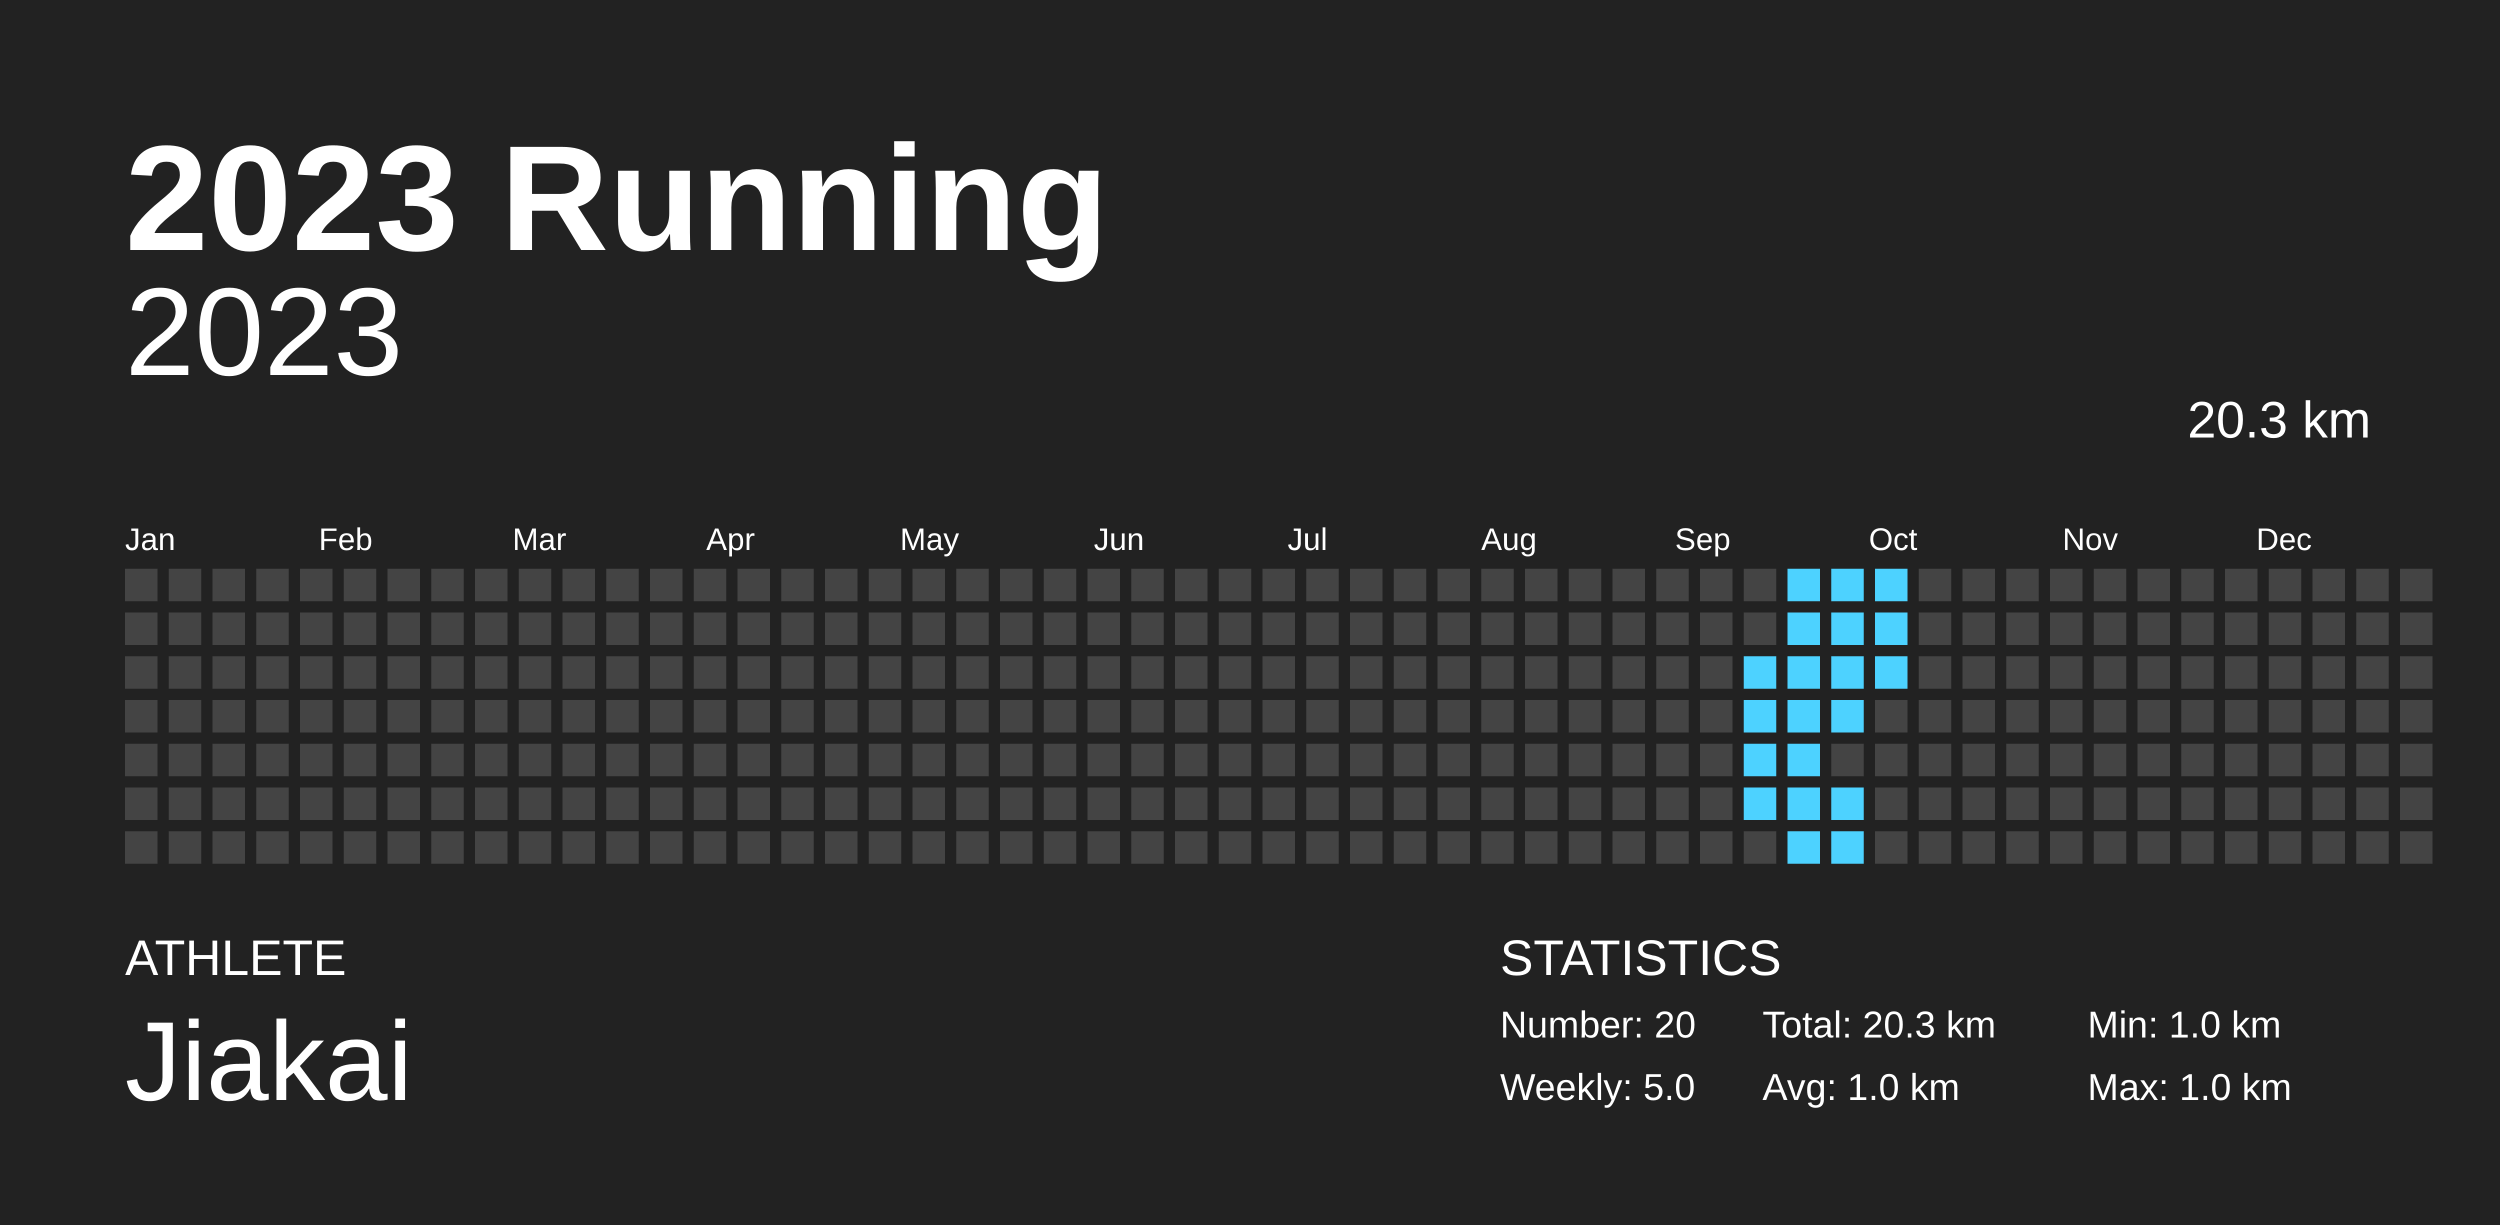
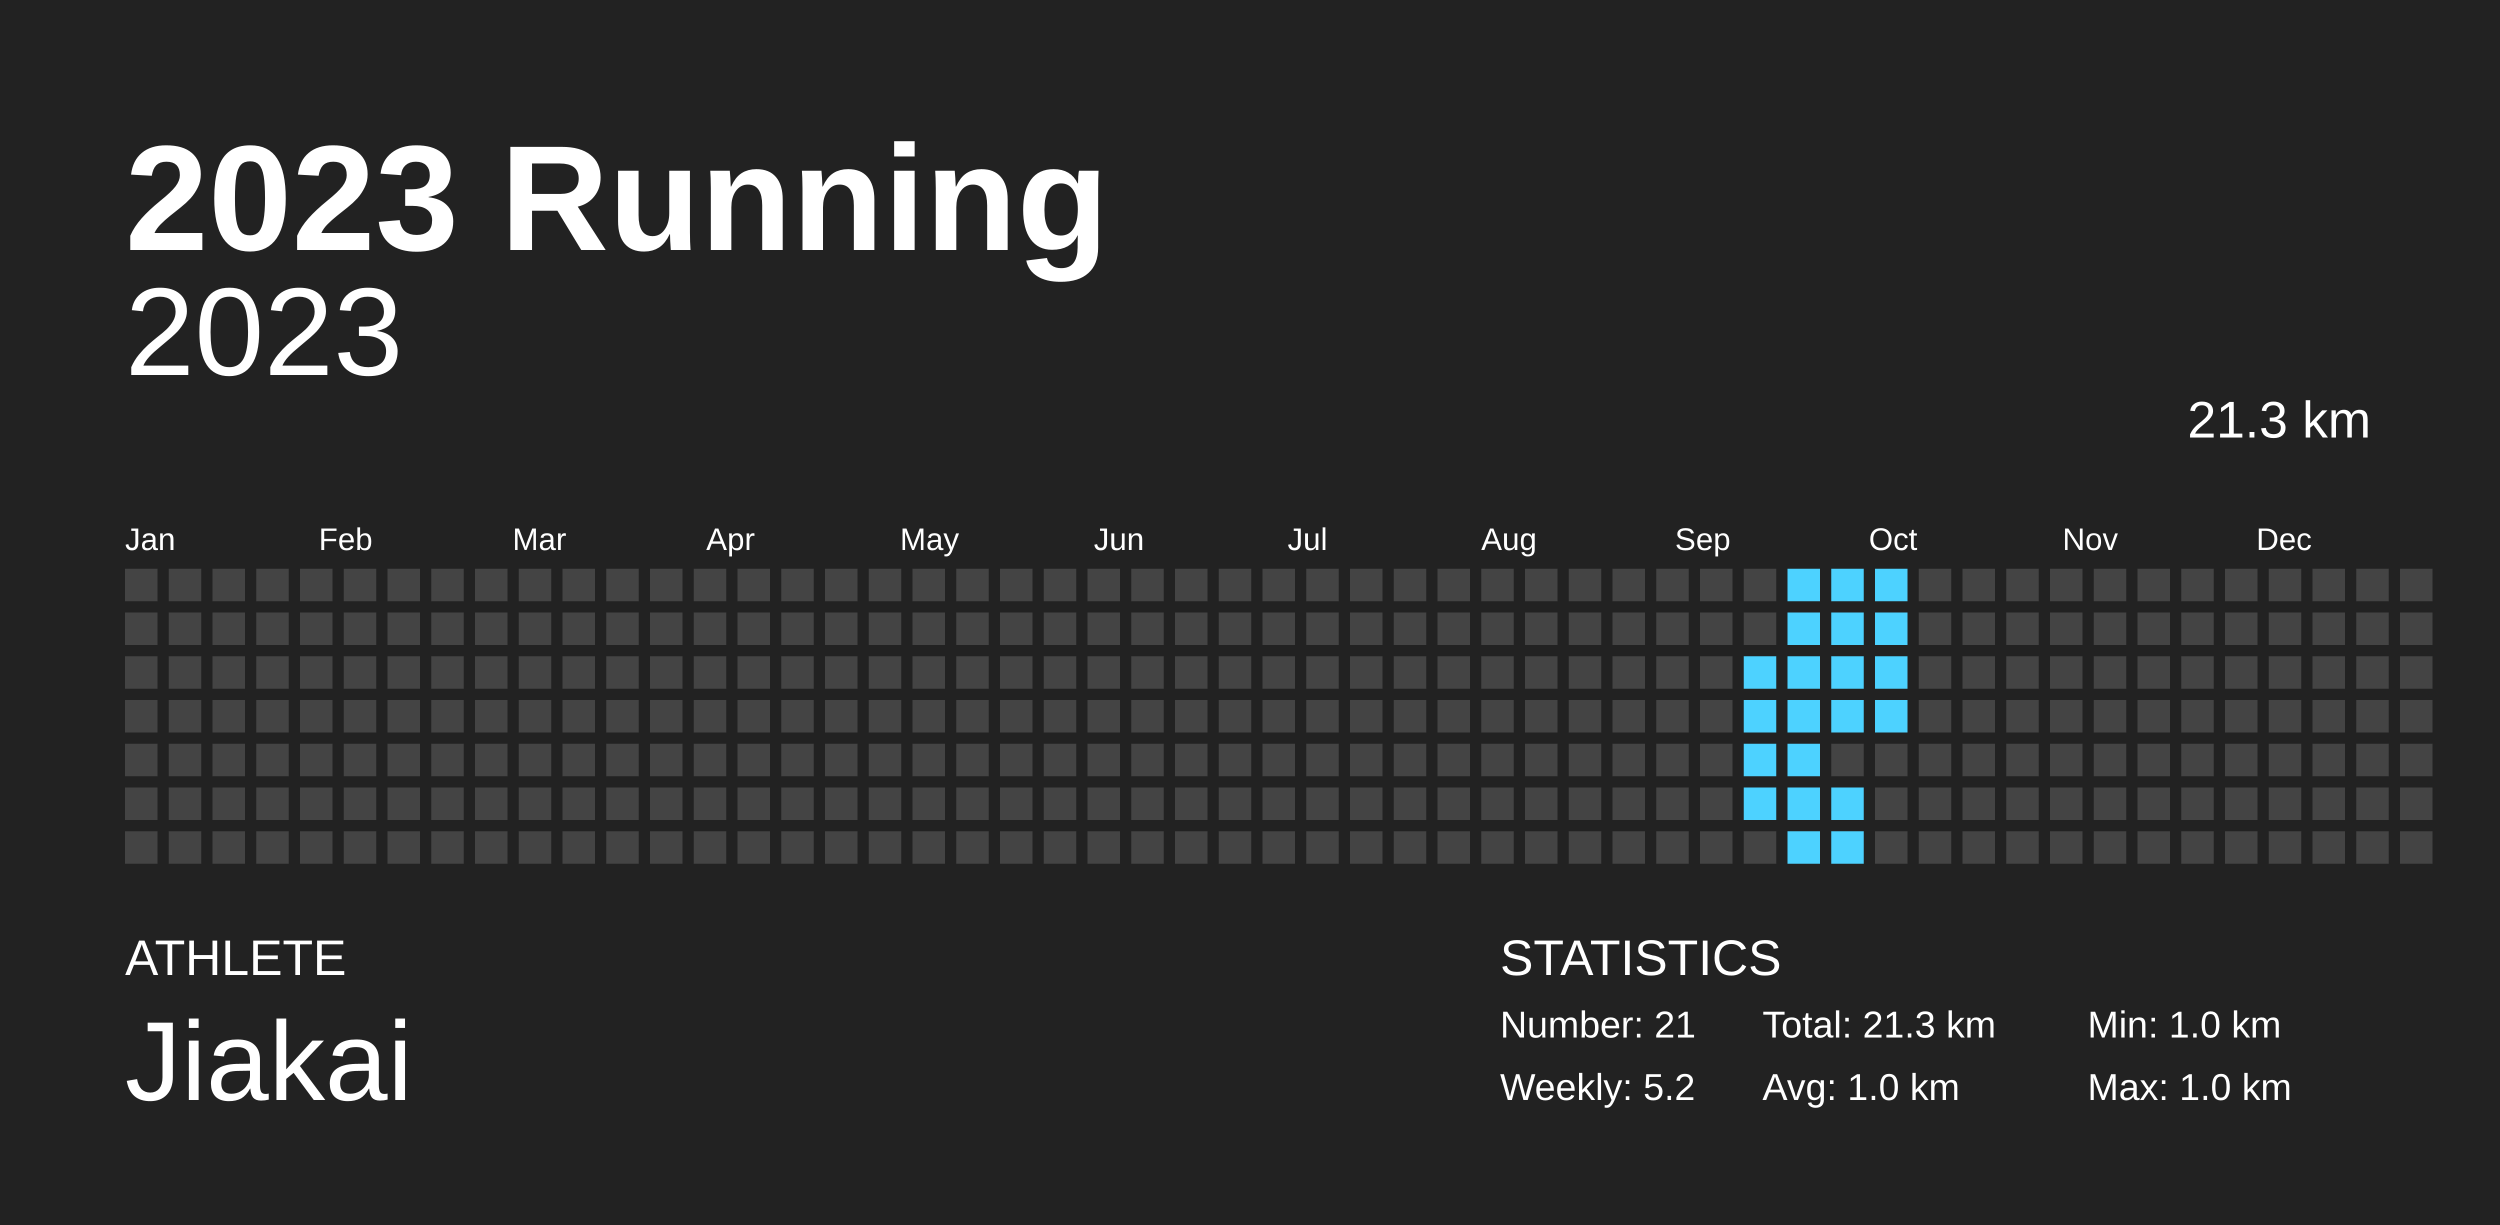
<svg xmlns="http://www.w3.org/2000/svg" baseProfile="full" height="98mm" version="1.1" viewBox="0,0,200,98" width="200mm">
  <defs />
  <rect fill="#222222" height="98" width="200" x="0" y="0" />
  <text fill="#FFFFFF" style="font-size:12px; font-family:Arial; font-weight:bold;" x="10" y="20">2023 Running</text>
  <text fill="#FFFFFF" style="font-size:4px; font-family:Arial" x="10" y="78">ATHLETE</text>
  <text fill="#FFFFFF" style="font-size:9px; font-family:Arial" x="10" y="88">Jiakai</text>
  <text fill="#FFFFFF" style="font-size:4px; font-family:Arial" x="120" y="78">STATISTICS</text>
-   <text fill="#FFFFFF" style="font-size:3px; font-family:Arial" x="120" y="83">Number: 20</text>
-   <text fill="#FFFFFF" style="font-size:3px; font-family:Arial" x="120" y="88">Weekly: 5.0</text>
-   <text fill="#FFFFFF" style="font-size:3px; font-family:Arial" x="141" y="83">Total: 20.3 km</text>
+   <text fill="#FFFFFF" style="font-size:3px; font-family:Arial" x="120" y="83">Number: 21</text>
+   <text fill="#FFFFFF" style="font-size:3px; font-family:Arial" x="120" y="88">Weekly: 5.2</text>
+   <text fill="#FFFFFF" style="font-size:3px; font-family:Arial" x="141" y="83">Total: 21.3 km</text>
  <text fill="#FFFFFF" style="font-size:3px; font-family:Arial" x="141" y="88">Avg: 1.0 km</text>
  <text fill="#FFFFFF" style="font-size:3px; font-family:Arial" x="167" y="83">Min: 1.0 km</text>
  <text fill="#FFFFFF" style="font-size:3px; font-family:Arial" x="167" y="88">Max: 1.0 km</text>
  <text alignment-baseline="hanging" fill="#FFFFFF" style="font-size:10.0px; font-family:Arial;" x="10" y="30">2023</text>
-   <text alignment-baseline="hanging" fill="#FFFFFF" style="font-size:4.125px; font-family:Arial;" x="175" y="35">20.3 km</text>
+   <text alignment-baseline="hanging" fill="#FFFFFF" style="font-size:4.125px; font-family:Arial;" x="175" y="35">21.3 km</text>
  <text fill="#FFFFFF" style="font-size:2.5px; font-family:Arial" x="10.0" y="44">Jan</text>
  <text fill="#FFFFFF" style="font-size:2.5px; font-family:Arial" x="25.5" y="44">Feb</text>
  <text fill="#FFFFFF" style="font-size:2.5px; font-family:Arial" x="41.0" y="44">Mar</text>
  <text fill="#FFFFFF" style="font-size:2.5px; font-family:Arial" x="56.5" y="44">Apr</text>
  <text fill="#FFFFFF" style="font-size:2.5px; font-family:Arial" x="72.0" y="44">May</text>
  <text fill="#FFFFFF" style="font-size:2.5px; font-family:Arial" x="87.5" y="44">Jun</text>
  <text fill="#FFFFFF" style="font-size:2.5px; font-family:Arial" x="103.0" y="44">Jul</text>
  <text fill="#FFFFFF" style="font-size:2.5px; font-family:Arial" x="118.5" y="44">Aug</text>
  <text fill="#FFFFFF" style="font-size:2.5px; font-family:Arial" x="134.0" y="44">Sep</text>
  <text fill="#FFFFFF" style="font-size:2.5px; font-family:Arial" x="149.5" y="44">Oct</text>
  <text fill="#FFFFFF" style="font-size:2.5px; font-family:Arial" x="165.0" y="44">Nov</text>
  <text fill="#FFFFFF" style="font-size:2.5px; font-family:Arial" x="180.5" y="44">Dec</text>
  <rect fill="#444444" height="2.6" width="2.6" x="10.0" y="45.5" />
  <rect fill="#444444" height="2.6" width="2.6" x="10.0" y="49.0" />
  <rect fill="#444444" height="2.6" width="2.6" x="10.0" y="52.5" />
  <rect fill="#444444" height="2.6" width="2.6" x="10.0" y="56.0" />
  <rect fill="#444444" height="2.6" width="2.6" x="10.0" y="59.5" />
  <rect fill="#444444" height="2.6" width="2.6" x="10.0" y="63.0" />
  <rect fill="#444444" height="2.6" width="2.6" x="10.0" y="66.5" />
  <rect fill="#444444" height="2.6" width="2.6" x="13.5" y="45.5" />
  <rect fill="#444444" height="2.6" width="2.6" x="13.5" y="49.0" />
  <rect fill="#444444" height="2.6" width="2.6" x="13.5" y="52.5" />
  <rect fill="#444444" height="2.6" width="2.6" x="13.5" y="56.0" />
  <rect fill="#444444" height="2.6" width="2.6" x="13.5" y="59.5" />
  <rect fill="#444444" height="2.6" width="2.6" x="13.5" y="63.0" />
  <rect fill="#444444" height="2.6" width="2.6" x="13.5" y="66.5" />
  <rect fill="#444444" height="2.6" width="2.6" x="17.0" y="45.5" />
  <rect fill="#444444" height="2.6" width="2.6" x="17.0" y="49.0" />
  <rect fill="#444444" height="2.6" width="2.6" x="17.0" y="52.5" />
  <rect fill="#444444" height="2.6" width="2.6" x="17.0" y="56.0" />
  <rect fill="#444444" height="2.6" width="2.6" x="17.0" y="59.5" />
  <rect fill="#444444" height="2.6" width="2.6" x="17.0" y="63.0" />
  <rect fill="#444444" height="2.6" width="2.6" x="17.0" y="66.5" />
  <rect fill="#444444" height="2.6" width="2.6" x="20.5" y="45.5" />
  <rect fill="#444444" height="2.6" width="2.6" x="20.5" y="49.0" />
  <rect fill="#444444" height="2.6" width="2.6" x="20.5" y="52.5" />
  <rect fill="#444444" height="2.6" width="2.6" x="20.5" y="56.0" />
  <rect fill="#444444" height="2.6" width="2.6" x="20.5" y="59.5" />
  <rect fill="#444444" height="2.6" width="2.6" x="20.5" y="63.0" />
  <rect fill="#444444" height="2.6" width="2.6" x="20.5" y="66.5" />
  <rect fill="#444444" height="2.6" width="2.6" x="24.0" y="45.5" />
  <rect fill="#444444" height="2.6" width="2.6" x="24.0" y="49.0" />
  <rect fill="#444444" height="2.6" width="2.6" x="24.0" y="52.5" />
  <rect fill="#444444" height="2.6" width="2.6" x="24.0" y="56.0" />
  <rect fill="#444444" height="2.6" width="2.6" x="24.0" y="59.5" />
  <rect fill="#444444" height="2.6" width="2.6" x="24.0" y="63.0" />
  <rect fill="#444444" height="2.6" width="2.6" x="24.0" y="66.5" />
  <rect fill="#444444" height="2.6" width="2.6" x="27.5" y="45.5" />
  <rect fill="#444444" height="2.6" width="2.6" x="27.5" y="49.0" />
  <rect fill="#444444" height="2.6" width="2.6" x="27.5" y="52.5" />
  <rect fill="#444444" height="2.6" width="2.6" x="27.5" y="56.0" />
  <rect fill="#444444" height="2.6" width="2.6" x="27.5" y="59.5" />
  <rect fill="#444444" height="2.6" width="2.6" x="27.5" y="63.0" />
  <rect fill="#444444" height="2.6" width="2.6" x="27.5" y="66.5" />
  <rect fill="#444444" height="2.6" width="2.6" x="31.0" y="45.5" />
  <rect fill="#444444" height="2.6" width="2.6" x="31.0" y="49.0" />
  <rect fill="#444444" height="2.6" width="2.6" x="31.0" y="52.5" />
  <rect fill="#444444" height="2.6" width="2.6" x="31.0" y="56.0" />
  <rect fill="#444444" height="2.6" width="2.6" x="31.0" y="59.5" />
  <rect fill="#444444" height="2.6" width="2.6" x="31.0" y="63.0" />
  <rect fill="#444444" height="2.6" width="2.6" x="31.0" y="66.5" />
  <rect fill="#444444" height="2.6" width="2.6" x="34.5" y="45.5" />
  <rect fill="#444444" height="2.6" width="2.6" x="34.5" y="49.0" />
  <rect fill="#444444" height="2.6" width="2.6" x="34.5" y="52.5" />
  <rect fill="#444444" height="2.6" width="2.6" x="34.5" y="56.0" />
  <rect fill="#444444" height="2.6" width="2.6" x="34.5" y="59.5" />
  <rect fill="#444444" height="2.6" width="2.6" x="34.5" y="63.0" />
  <rect fill="#444444" height="2.6" width="2.6" x="34.5" y="66.5" />
  <rect fill="#444444" height="2.6" width="2.6" x="38.0" y="45.5" />
  <rect fill="#444444" height="2.6" width="2.6" x="38.0" y="49.0" />
  <rect fill="#444444" height="2.6" width="2.6" x="38.0" y="52.5" />
  <rect fill="#444444" height="2.6" width="2.6" x="38.0" y="56.0" />
  <rect fill="#444444" height="2.6" width="2.6" x="38.0" y="59.5" />
  <rect fill="#444444" height="2.6" width="2.6" x="38.0" y="63.0" />
  <rect fill="#444444" height="2.6" width="2.6" x="38.0" y="66.5" />
  <rect fill="#444444" height="2.6" width="2.6" x="41.5" y="45.5" />
  <rect fill="#444444" height="2.6" width="2.6" x="41.5" y="49.0" />
  <rect fill="#444444" height="2.6" width="2.6" x="41.5" y="52.5" />
  <rect fill="#444444" height="2.6" width="2.6" x="41.5" y="56.0" />
  <rect fill="#444444" height="2.6" width="2.6" x="41.5" y="59.5" />
  <rect fill="#444444" height="2.6" width="2.6" x="41.5" y="63.0" />
  <rect fill="#444444" height="2.6" width="2.6" x="41.5" y="66.5" />
  <rect fill="#444444" height="2.6" width="2.6" x="45.0" y="45.5" />
  <rect fill="#444444" height="2.6" width="2.6" x="45.0" y="49.0" />
  <rect fill="#444444" height="2.6" width="2.6" x="45.0" y="52.5" />
  <rect fill="#444444" height="2.6" width="2.6" x="45.0" y="56.0" />
  <rect fill="#444444" height="2.6" width="2.6" x="45.0" y="59.5" />
  <rect fill="#444444" height="2.6" width="2.6" x="45.0" y="63.0" />
  <rect fill="#444444" height="2.6" width="2.6" x="45.0" y="66.5" />
  <rect fill="#444444" height="2.6" width="2.6" x="48.5" y="45.5" />
  <rect fill="#444444" height="2.6" width="2.6" x="48.5" y="49.0" />
  <rect fill="#444444" height="2.6" width="2.6" x="48.5" y="52.5" />
  <rect fill="#444444" height="2.6" width="2.6" x="48.5" y="56.0" />
  <rect fill="#444444" height="2.6" width="2.6" x="48.5" y="59.5" />
  <rect fill="#444444" height="2.6" width="2.6" x="48.5" y="63.0" />
  <rect fill="#444444" height="2.6" width="2.6" x="48.5" y="66.5" />
  <rect fill="#444444" height="2.6" width="2.6" x="52.0" y="45.5" />
  <rect fill="#444444" height="2.6" width="2.6" x="52.0" y="49.0" />
  <rect fill="#444444" height="2.6" width="2.6" x="52.0" y="52.5" />
  <rect fill="#444444" height="2.6" width="2.6" x="52.0" y="56.0" />
  <rect fill="#444444" height="2.6" width="2.6" x="52.0" y="59.5" />
  <rect fill="#444444" height="2.6" width="2.6" x="52.0" y="63.0" />
  <rect fill="#444444" height="2.6" width="2.6" x="52.0" y="66.5" />
  <rect fill="#444444" height="2.6" width="2.6" x="55.5" y="45.5" />
  <rect fill="#444444" height="2.6" width="2.6" x="55.5" y="49.0" />
  <rect fill="#444444" height="2.6" width="2.6" x="55.5" y="52.5" />
  <rect fill="#444444" height="2.6" width="2.6" x="55.5" y="56.0" />
  <rect fill="#444444" height="2.6" width="2.6" x="55.5" y="59.5" />
  <rect fill="#444444" height="2.6" width="2.6" x="55.5" y="63.0" />
  <rect fill="#444444" height="2.6" width="2.6" x="55.5" y="66.5" />
  <rect fill="#444444" height="2.6" width="2.6" x="59.0" y="45.5" />
  <rect fill="#444444" height="2.6" width="2.6" x="59.0" y="49.0" />
  <rect fill="#444444" height="2.6" width="2.6" x="59.0" y="52.5" />
  <rect fill="#444444" height="2.6" width="2.6" x="59.0" y="56.0" />
  <rect fill="#444444" height="2.6" width="2.6" x="59.0" y="59.5" />
  <rect fill="#444444" height="2.6" width="2.6" x="59.0" y="63.0" />
  <rect fill="#444444" height="2.6" width="2.6" x="59.0" y="66.5" />
  <rect fill="#444444" height="2.6" width="2.6" x="62.5" y="45.5" />
  <rect fill="#444444" height="2.6" width="2.6" x="62.5" y="49.0" />
  <rect fill="#444444" height="2.6" width="2.6" x="62.5" y="52.5" />
  <rect fill="#444444" height="2.6" width="2.6" x="62.5" y="56.0" />
  <rect fill="#444444" height="2.6" width="2.6" x="62.5" y="59.5" />
  <rect fill="#444444" height="2.6" width="2.6" x="62.5" y="63.0" />
  <rect fill="#444444" height="2.6" width="2.6" x="62.5" y="66.5" />
  <rect fill="#444444" height="2.6" width="2.6" x="66.0" y="45.5" />
  <rect fill="#444444" height="2.6" width="2.6" x="66.0" y="49.0" />
  <rect fill="#444444" height="2.6" width="2.6" x="66.0" y="52.5" />
  <rect fill="#444444" height="2.6" width="2.6" x="66.0" y="56.0" />
  <rect fill="#444444" height="2.6" width="2.6" x="66.0" y="59.5" />
  <rect fill="#444444" height="2.6" width="2.6" x="66.0" y="63.0" />
  <rect fill="#444444" height="2.6" width="2.6" x="66.0" y="66.5" />
  <rect fill="#444444" height="2.6" width="2.6" x="69.5" y="45.5" />
  <rect fill="#444444" height="2.6" width="2.6" x="69.5" y="49.0" />
  <rect fill="#444444" height="2.6" width="2.6" x="69.5" y="52.5" />
  <rect fill="#444444" height="2.6" width="2.6" x="69.5" y="56.0" />
  <rect fill="#444444" height="2.6" width="2.6" x="69.5" y="59.5" />
  <rect fill="#444444" height="2.6" width="2.6" x="69.5" y="63.0" />
  <rect fill="#444444" height="2.6" width="2.6" x="69.5" y="66.5" />
  <rect fill="#444444" height="2.6" width="2.6" x="73.0" y="45.5" />
  <rect fill="#444444" height="2.6" width="2.6" x="73.0" y="49.0" />
  <rect fill="#444444" height="2.6" width="2.6" x="73.0" y="52.5" />
  <rect fill="#444444" height="2.6" width="2.6" x="73.0" y="56.0" />
  <rect fill="#444444" height="2.6" width="2.6" x="73.0" y="59.5" />
  <rect fill="#444444" height="2.6" width="2.6" x="73.0" y="63.0" />
  <rect fill="#444444" height="2.6" width="2.6" x="73.0" y="66.5" />
  <rect fill="#444444" height="2.6" width="2.6" x="76.5" y="45.5" />
  <rect fill="#444444" height="2.6" width="2.6" x="76.5" y="49.0" />
  <rect fill="#444444" height="2.6" width="2.6" x="76.5" y="52.5" />
  <rect fill="#444444" height="2.6" width="2.6" x="76.5" y="56.0" />
  <rect fill="#444444" height="2.6" width="2.6" x="76.5" y="59.5" />
  <rect fill="#444444" height="2.6" width="2.6" x="76.5" y="63.0" />
  <rect fill="#444444" height="2.6" width="2.6" x="76.5" y="66.5" />
  <rect fill="#444444" height="2.6" width="2.6" x="80.0" y="45.5" />
  <rect fill="#444444" height="2.6" width="2.6" x="80.0" y="49.0" />
  <rect fill="#444444" height="2.6" width="2.6" x="80.0" y="52.5" />
  <rect fill="#444444" height="2.6" width="2.6" x="80.0" y="56.0" />
  <rect fill="#444444" height="2.6" width="2.6" x="80.0" y="59.5" />
  <rect fill="#444444" height="2.6" width="2.6" x="80.0" y="63.0" />
  <rect fill="#444444" height="2.6" width="2.6" x="80.0" y="66.5" />
  <rect fill="#444444" height="2.6" width="2.6" x="83.5" y="45.5" />
  <rect fill="#444444" height="2.6" width="2.6" x="83.5" y="49.0" />
  <rect fill="#444444" height="2.6" width="2.6" x="83.5" y="52.5" />
  <rect fill="#444444" height="2.6" width="2.6" x="83.5" y="56.0" />
  <rect fill="#444444" height="2.6" width="2.6" x="83.5" y="59.5" />
  <rect fill="#444444" height="2.6" width="2.6" x="83.5" y="63.0" />
  <rect fill="#444444" height="2.6" width="2.6" x="83.5" y="66.5" />
  <rect fill="#444444" height="2.6" width="2.6" x="87.0" y="45.5" />
  <rect fill="#444444" height="2.6" width="2.6" x="87.0" y="49.0" />
  <rect fill="#444444" height="2.6" width="2.6" x="87.0" y="52.5" />
  <rect fill="#444444" height="2.6" width="2.6" x="87.0" y="56.0" />
  <rect fill="#444444" height="2.6" width="2.6" x="87.0" y="59.5" />
  <rect fill="#444444" height="2.6" width="2.6" x="87.0" y="63.0" />
  <rect fill="#444444" height="2.6" width="2.6" x="87.0" y="66.5" />
  <rect fill="#444444" height="2.6" width="2.6" x="90.5" y="45.5" />
  <rect fill="#444444" height="2.6" width="2.6" x="90.5" y="49.0" />
  <rect fill="#444444" height="2.6" width="2.6" x="90.5" y="52.5" />
  <rect fill="#444444" height="2.6" width="2.6" x="90.5" y="56.0" />
  <rect fill="#444444" height="2.6" width="2.6" x="90.5" y="59.5" />
  <rect fill="#444444" height="2.6" width="2.6" x="90.5" y="63.0" />
  <rect fill="#444444" height="2.6" width="2.6" x="90.5" y="66.5" />
  <rect fill="#444444" height="2.6" width="2.6" x="94.0" y="45.5" />
  <rect fill="#444444" height="2.6" width="2.6" x="94.0" y="49.0" />
  <rect fill="#444444" height="2.6" width="2.6" x="94.0" y="52.5" />
  <rect fill="#444444" height="2.6" width="2.6" x="94.0" y="56.0" />
  <rect fill="#444444" height="2.6" width="2.6" x="94.0" y="59.5" />
  <rect fill="#444444" height="2.6" width="2.6" x="94.0" y="63.0" />
  <rect fill="#444444" height="2.6" width="2.6" x="94.0" y="66.5" />
  <rect fill="#444444" height="2.6" width="2.6" x="97.5" y="45.5" />
  <rect fill="#444444" height="2.6" width="2.6" x="97.5" y="49.0" />
  <rect fill="#444444" height="2.6" width="2.6" x="97.5" y="52.5" />
  <rect fill="#444444" height="2.6" width="2.6" x="97.5" y="56.0" />
  <rect fill="#444444" height="2.6" width="2.6" x="97.5" y="59.5" />
  <rect fill="#444444" height="2.6" width="2.6" x="97.5" y="63.0" />
  <rect fill="#444444" height="2.6" width="2.6" x="97.5" y="66.5" />
  <rect fill="#444444" height="2.6" width="2.6" x="101.0" y="45.5" />
  <rect fill="#444444" height="2.6" width="2.6" x="101.0" y="49.0" />
  <rect fill="#444444" height="2.6" width="2.6" x="101.0" y="52.5" />
  <rect fill="#444444" height="2.6" width="2.6" x="101.0" y="56.0" />
  <rect fill="#444444" height="2.6" width="2.6" x="101.0" y="59.5" />
  <rect fill="#444444" height="2.6" width="2.6" x="101.0" y="63.0" />
  <rect fill="#444444" height="2.6" width="2.6" x="101.0" y="66.5" />
  <rect fill="#444444" height="2.6" width="2.6" x="104.5" y="45.5" />
  <rect fill="#444444" height="2.6" width="2.6" x="104.5" y="49.0" />
  <rect fill="#444444" height="2.6" width="2.6" x="104.5" y="52.5" />
  <rect fill="#444444" height="2.6" width="2.6" x="104.5" y="56.0" />
  <rect fill="#444444" height="2.6" width="2.6" x="104.5" y="59.5" />
  <rect fill="#444444" height="2.6" width="2.6" x="104.5" y="63.0" />
  <rect fill="#444444" height="2.6" width="2.6" x="104.5" y="66.5" />
  <rect fill="#444444" height="2.6" width="2.6" x="108.0" y="45.5" />
  <rect fill="#444444" height="2.6" width="2.6" x="108.0" y="49.0" />
  <rect fill="#444444" height="2.6" width="2.6" x="108.0" y="52.5" />
  <rect fill="#444444" height="2.6" width="2.6" x="108.0" y="56.0" />
  <rect fill="#444444" height="2.6" width="2.6" x="108.0" y="59.5" />
  <rect fill="#444444" height="2.6" width="2.6" x="108.0" y="63.0" />
  <rect fill="#444444" height="2.6" width="2.6" x="108.0" y="66.5" />
  <rect fill="#444444" height="2.6" width="2.6" x="111.5" y="45.5" />
  <rect fill="#444444" height="2.6" width="2.6" x="111.5" y="49.0" />
  <rect fill="#444444" height="2.6" width="2.6" x="111.5" y="52.5" />
  <rect fill="#444444" height="2.6" width="2.6" x="111.5" y="56.0" />
  <rect fill="#444444" height="2.6" width="2.6" x="111.5" y="59.5" />
  <rect fill="#444444" height="2.6" width="2.6" x="111.5" y="63.0" />
  <rect fill="#444444" height="2.6" width="2.6" x="111.5" y="66.5" />
  <rect fill="#444444" height="2.6" width="2.6" x="115.0" y="45.5" />
  <rect fill="#444444" height="2.6" width="2.6" x="115.0" y="49.0" />
  <rect fill="#444444" height="2.6" width="2.6" x="115.0" y="52.5" />
  <rect fill="#444444" height="2.6" width="2.6" x="115.0" y="56.0" />
  <rect fill="#444444" height="2.6" width="2.6" x="115.0" y="59.5" />
  <rect fill="#444444" height="2.6" width="2.6" x="115.0" y="63.0" />
  <rect fill="#444444" height="2.6" width="2.6" x="115.0" y="66.5" />
  <rect fill="#444444" height="2.6" width="2.6" x="118.5" y="45.5" />
  <rect fill="#444444" height="2.6" width="2.6" x="118.5" y="49.0" />
  <rect fill="#444444" height="2.6" width="2.6" x="118.5" y="52.5" />
  <rect fill="#444444" height="2.6" width="2.6" x="118.5" y="56.0" />
  <rect fill="#444444" height="2.6" width="2.6" x="118.5" y="59.5" />
  <rect fill="#444444" height="2.6" width="2.6" x="118.5" y="63.0" />
  <rect fill="#444444" height="2.6" width="2.6" x="118.5" y="66.5" />
  <rect fill="#444444" height="2.6" width="2.6" x="122.0" y="45.5" />
  <rect fill="#444444" height="2.6" width="2.6" x="122.0" y="49.0" />
  <rect fill="#444444" height="2.6" width="2.6" x="122.0" y="52.5" />
  <rect fill="#444444" height="2.6" width="2.6" x="122.0" y="56.0" />
  <rect fill="#444444" height="2.6" width="2.6" x="122.0" y="59.5" />
  <rect fill="#444444" height="2.6" width="2.6" x="122.0" y="63.0" />
  <rect fill="#444444" height="2.6" width="2.6" x="122.0" y="66.5" />
  <rect fill="#444444" height="2.6" width="2.6" x="125.5" y="45.5" />
  <rect fill="#444444" height="2.6" width="2.6" x="125.5" y="49.0" />
  <rect fill="#444444" height="2.6" width="2.6" x="125.5" y="52.5" />
  <rect fill="#444444" height="2.6" width="2.6" x="125.5" y="56.0" />
  <rect fill="#444444" height="2.6" width="2.6" x="125.5" y="59.5" />
  <rect fill="#444444" height="2.6" width="2.6" x="125.5" y="63.0" />
  <rect fill="#444444" height="2.6" width="2.6" x="125.5" y="66.5" />
  <rect fill="#444444" height="2.6" width="2.6" x="129.0" y="45.5" />
  <rect fill="#444444" height="2.6" width="2.6" x="129.0" y="49.0" />
  <rect fill="#444444" height="2.6" width="2.6" x="129.0" y="52.5" />
  <rect fill="#444444" height="2.6" width="2.6" x="129.0" y="56.0" />
  <rect fill="#444444" height="2.6" width="2.6" x="129.0" y="59.5" />
  <rect fill="#444444" height="2.6" width="2.6" x="129.0" y="63.0" />
  <rect fill="#444444" height="2.6" width="2.6" x="129.0" y="66.5" />
  <rect fill="#444444" height="2.6" width="2.6" x="132.5" y="45.5" />
  <rect fill="#444444" height="2.6" width="2.6" x="132.5" y="49.0" />
  <rect fill="#444444" height="2.6" width="2.6" x="132.5" y="52.5" />
  <rect fill="#444444" height="2.6" width="2.6" x="132.5" y="56.0" />
  <rect fill="#444444" height="2.6" width="2.6" x="132.5" y="59.5" />
  <rect fill="#444444" height="2.6" width="2.6" x="132.5" y="63.0" />
  <rect fill="#444444" height="2.6" width="2.6" x="132.5" y="66.5" />
  <rect fill="#444444" height="2.6" width="2.6" x="136.0" y="45.5" />
  <rect fill="#444444" height="2.6" width="2.6" x="136.0" y="49.0" />
  <rect fill="#444444" height="2.6" width="2.6" x="136.0" y="52.5" />
  <rect fill="#444444" height="2.6" width="2.6" x="136.0" y="56.0" />
  <rect fill="#444444" height="2.6" width="2.6" x="136.0" y="59.5" />
  <rect fill="#444444" height="2.6" width="2.6" x="136.0" y="63.0" />
  <rect fill="#444444" height="2.6" width="2.6" x="136.0" y="66.5" />
  <rect fill="#444444" height="2.6" width="2.6" x="139.5" y="45.5" />
  <rect fill="#444444" height="2.6" width="2.6" x="139.5" y="49.0" />
  <rect fill="#4dd2ff" height="2.6" width="2.6" x="139.5" y="52.5" />
  <rect fill="#4dd2ff" height="2.6" width="2.6" x="139.5" y="56.0" />
  <rect fill="#4dd2ff" height="2.6" width="2.6" x="139.5" y="59.5" />
  <rect fill="#4dd2ff" height="2.6" width="2.6" x="139.5" y="63.0" />
  <rect fill="#444444" height="2.6" width="2.6" x="139.5" y="66.5" />
  <rect fill="#4dd2ff" height="2.6" width="2.6" x="143.0" y="45.5" />
  <rect fill="#4dd2ff" height="2.6" width="2.6" x="143.0" y="49.0" />
  <rect fill="#4dd2ff" height="2.6" width="2.6" x="143.0" y="52.5" />
  <rect fill="#4dd2ff" height="2.6" width="2.6" x="143.0" y="56.0" />
  <rect fill="#4dd2ff" height="2.6" width="2.6" x="143.0" y="59.5" />
  <rect fill="#4dd2ff" height="2.6" width="2.6" x="143.0" y="63.0" />
  <rect fill="#4dd2ff" height="2.6" width="2.6" x="143.0" y="66.5" />
  <rect fill="#4dd2ff" height="2.6" width="2.6" x="146.5" y="45.5" />
  <rect fill="#4dd2ff" height="2.6" width="2.6" x="146.5" y="49.0" />
  <rect fill="#4dd2ff" height="2.6" width="2.6" x="146.5" y="52.5" />
  <rect fill="#4dd2ff" height="2.6" width="2.6" x="146.5" y="56.0" />
  <rect fill="#444444" height="2.6" width="2.6" x="146.5" y="59.5" />
  <rect fill="#4dd2ff" height="2.6" width="2.6" x="146.5" y="63.0" />
  <rect fill="#4dd2ff" height="2.6" width="2.6" x="146.5" y="66.5" />
  <rect fill="#4dd2ff" height="2.6" width="2.6" x="150.0" y="45.5" />
  <rect fill="#4dd2ff" height="2.6" width="2.6" x="150.0" y="49.0" />
  <rect fill="#4dd2ff" height="2.6" width="2.6" x="150.0" y="52.5" />
-   <rect fill="#444444" height="2.6" width="2.6" x="150.0" y="56.0" />
+   <rect fill="#4dd2ff" height="2.6" width="2.6" x="150.0" y="56.0" />
  <rect fill="#444444" height="2.6" width="2.6" x="150.0" y="59.5" />
  <rect fill="#444444" height="2.6" width="2.6" x="150.0" y="63.0" />
  <rect fill="#444444" height="2.6" width="2.6" x="150.0" y="66.5" />
  <rect fill="#444444" height="2.6" width="2.6" x="153.5" y="45.5" />
  <rect fill="#444444" height="2.6" width="2.6" x="153.5" y="49.0" />
  <rect fill="#444444" height="2.6" width="2.6" x="153.5" y="52.5" />
  <rect fill="#444444" height="2.6" width="2.6" x="153.5" y="56.0" />
  <rect fill="#444444" height="2.6" width="2.6" x="153.5" y="59.5" />
  <rect fill="#444444" height="2.6" width="2.6" x="153.5" y="63.0" />
  <rect fill="#444444" height="2.6" width="2.6" x="153.5" y="66.5" />
  <rect fill="#444444" height="2.6" width="2.6" x="157.0" y="45.5" />
  <rect fill="#444444" height="2.6" width="2.6" x="157.0" y="49.0" />
  <rect fill="#444444" height="2.6" width="2.6" x="157.0" y="52.5" />
  <rect fill="#444444" height="2.6" width="2.6" x="157.0" y="56.0" />
  <rect fill="#444444" height="2.6" width="2.6" x="157.0" y="59.5" />
  <rect fill="#444444" height="2.6" width="2.6" x="157.0" y="63.0" />
  <rect fill="#444444" height="2.6" width="2.6" x="157.0" y="66.5" />
  <rect fill="#444444" height="2.6" width="2.6" x="160.5" y="45.5" />
  <rect fill="#444444" height="2.6" width="2.6" x="160.5" y="49.0" />
  <rect fill="#444444" height="2.6" width="2.6" x="160.5" y="52.5" />
  <rect fill="#444444" height="2.6" width="2.6" x="160.5" y="56.0" />
  <rect fill="#444444" height="2.6" width="2.6" x="160.5" y="59.5" />
  <rect fill="#444444" height="2.6" width="2.6" x="160.5" y="63.0" />
  <rect fill="#444444" height="2.6" width="2.6" x="160.5" y="66.5" />
  <rect fill="#444444" height="2.6" width="2.6" x="164.0" y="45.5" />
  <rect fill="#444444" height="2.6" width="2.6" x="164.0" y="49.0" />
  <rect fill="#444444" height="2.6" width="2.6" x="164.0" y="52.5" />
  <rect fill="#444444" height="2.6" width="2.6" x="164.0" y="56.0" />
  <rect fill="#444444" height="2.6" width="2.6" x="164.0" y="59.5" />
  <rect fill="#444444" height="2.6" width="2.6" x="164.0" y="63.0" />
  <rect fill="#444444" height="2.6" width="2.6" x="164.0" y="66.5" />
  <rect fill="#444444" height="2.6" width="2.6" x="167.5" y="45.5" />
  <rect fill="#444444" height="2.6" width="2.6" x="167.5" y="49.0" />
  <rect fill="#444444" height="2.6" width="2.6" x="167.5" y="52.5" />
  <rect fill="#444444" height="2.6" width="2.6" x="167.5" y="56.0" />
  <rect fill="#444444" height="2.6" width="2.6" x="167.5" y="59.5" />
  <rect fill="#444444" height="2.6" width="2.6" x="167.5" y="63.0" />
  <rect fill="#444444" height="2.6" width="2.6" x="167.5" y="66.5" />
  <rect fill="#444444" height="2.6" width="2.6" x="171.0" y="45.5" />
  <rect fill="#444444" height="2.6" width="2.6" x="171.0" y="49.0" />
  <rect fill="#444444" height="2.6" width="2.6" x="171.0" y="52.5" />
  <rect fill="#444444" height="2.6" width="2.6" x="171.0" y="56.0" />
  <rect fill="#444444" height="2.6" width="2.6" x="171.0" y="59.5" />
  <rect fill="#444444" height="2.6" width="2.6" x="171.0" y="63.0" />
  <rect fill="#444444" height="2.6" width="2.6" x="171.0" y="66.5" />
  <rect fill="#444444" height="2.6" width="2.6" x="174.5" y="45.5" />
  <rect fill="#444444" height="2.6" width="2.6" x="174.5" y="49.0" />
  <rect fill="#444444" height="2.6" width="2.6" x="174.5" y="52.5" />
  <rect fill="#444444" height="2.6" width="2.6" x="174.5" y="56.0" />
  <rect fill="#444444" height="2.6" width="2.6" x="174.5" y="59.5" />
  <rect fill="#444444" height="2.6" width="2.6" x="174.5" y="63.0" />
  <rect fill="#444444" height="2.6" width="2.6" x="174.5" y="66.5" />
  <rect fill="#444444" height="2.6" width="2.6" x="178.0" y="45.5" />
  <rect fill="#444444" height="2.6" width="2.6" x="178.0" y="49.0" />
  <rect fill="#444444" height="2.6" width="2.6" x="178.0" y="52.5" />
  <rect fill="#444444" height="2.6" width="2.6" x="178.0" y="56.0" />
  <rect fill="#444444" height="2.6" width="2.6" x="178.0" y="59.5" />
  <rect fill="#444444" height="2.6" width="2.6" x="178.0" y="63.0" />
  <rect fill="#444444" height="2.6" width="2.6" x="178.0" y="66.5" />
  <rect fill="#444444" height="2.6" width="2.6" x="181.5" y="45.5" />
  <rect fill="#444444" height="2.6" width="2.6" x="181.5" y="49.0" />
  <rect fill="#444444" height="2.6" width="2.6" x="181.5" y="52.5" />
  <rect fill="#444444" height="2.6" width="2.6" x="181.5" y="56.0" />
  <rect fill="#444444" height="2.6" width="2.6" x="181.5" y="59.5" />
  <rect fill="#444444" height="2.6" width="2.6" x="181.5" y="63.0" />
  <rect fill="#444444" height="2.6" width="2.6" x="181.5" y="66.5" />
  <rect fill="#444444" height="2.6" width="2.6" x="185.0" y="45.5" />
  <rect fill="#444444" height="2.6" width="2.6" x="185.0" y="49.0" />
  <rect fill="#444444" height="2.6" width="2.6" x="185.0" y="52.5" />
  <rect fill="#444444" height="2.6" width="2.6" x="185.0" y="56.0" />
  <rect fill="#444444" height="2.6" width="2.6" x="185.0" y="59.5" />
  <rect fill="#444444" height="2.6" width="2.6" x="185.0" y="63.0" />
  <rect fill="#444444" height="2.6" width="2.6" x="185.0" y="66.5" />
  <rect fill="#444444" height="2.6" width="2.6" x="188.5" y="45.5" />
  <rect fill="#444444" height="2.6" width="2.6" x="188.5" y="49.0" />
  <rect fill="#444444" height="2.6" width="2.6" x="188.5" y="52.5" />
  <rect fill="#444444" height="2.6" width="2.6" x="188.5" y="56.0" />
  <rect fill="#444444" height="2.6" width="2.6" x="188.5" y="59.5" />
  <rect fill="#444444" height="2.6" width="2.6" x="188.5" y="63.0" />
  <rect fill="#444444" height="2.6" width="2.6" x="188.5" y="66.5" />
  <rect fill="#444444" height="2.6" width="2.6" x="192.0" y="45.5" />
  <rect fill="#444444" height="2.6" width="2.6" x="192.0" y="49.0" />
  <rect fill="#444444" height="2.6" width="2.6" x="192.0" y="52.5" />
  <rect fill="#444444" height="2.6" width="2.6" x="192.0" y="56.0" />
  <rect fill="#444444" height="2.6" width="2.6" x="192.0" y="59.5" />
  <rect fill="#444444" height="2.6" width="2.6" x="192.0" y="63.0" />
  <rect fill="#444444" height="2.6" width="2.6" x="192.0" y="66.5" />
</svg>
